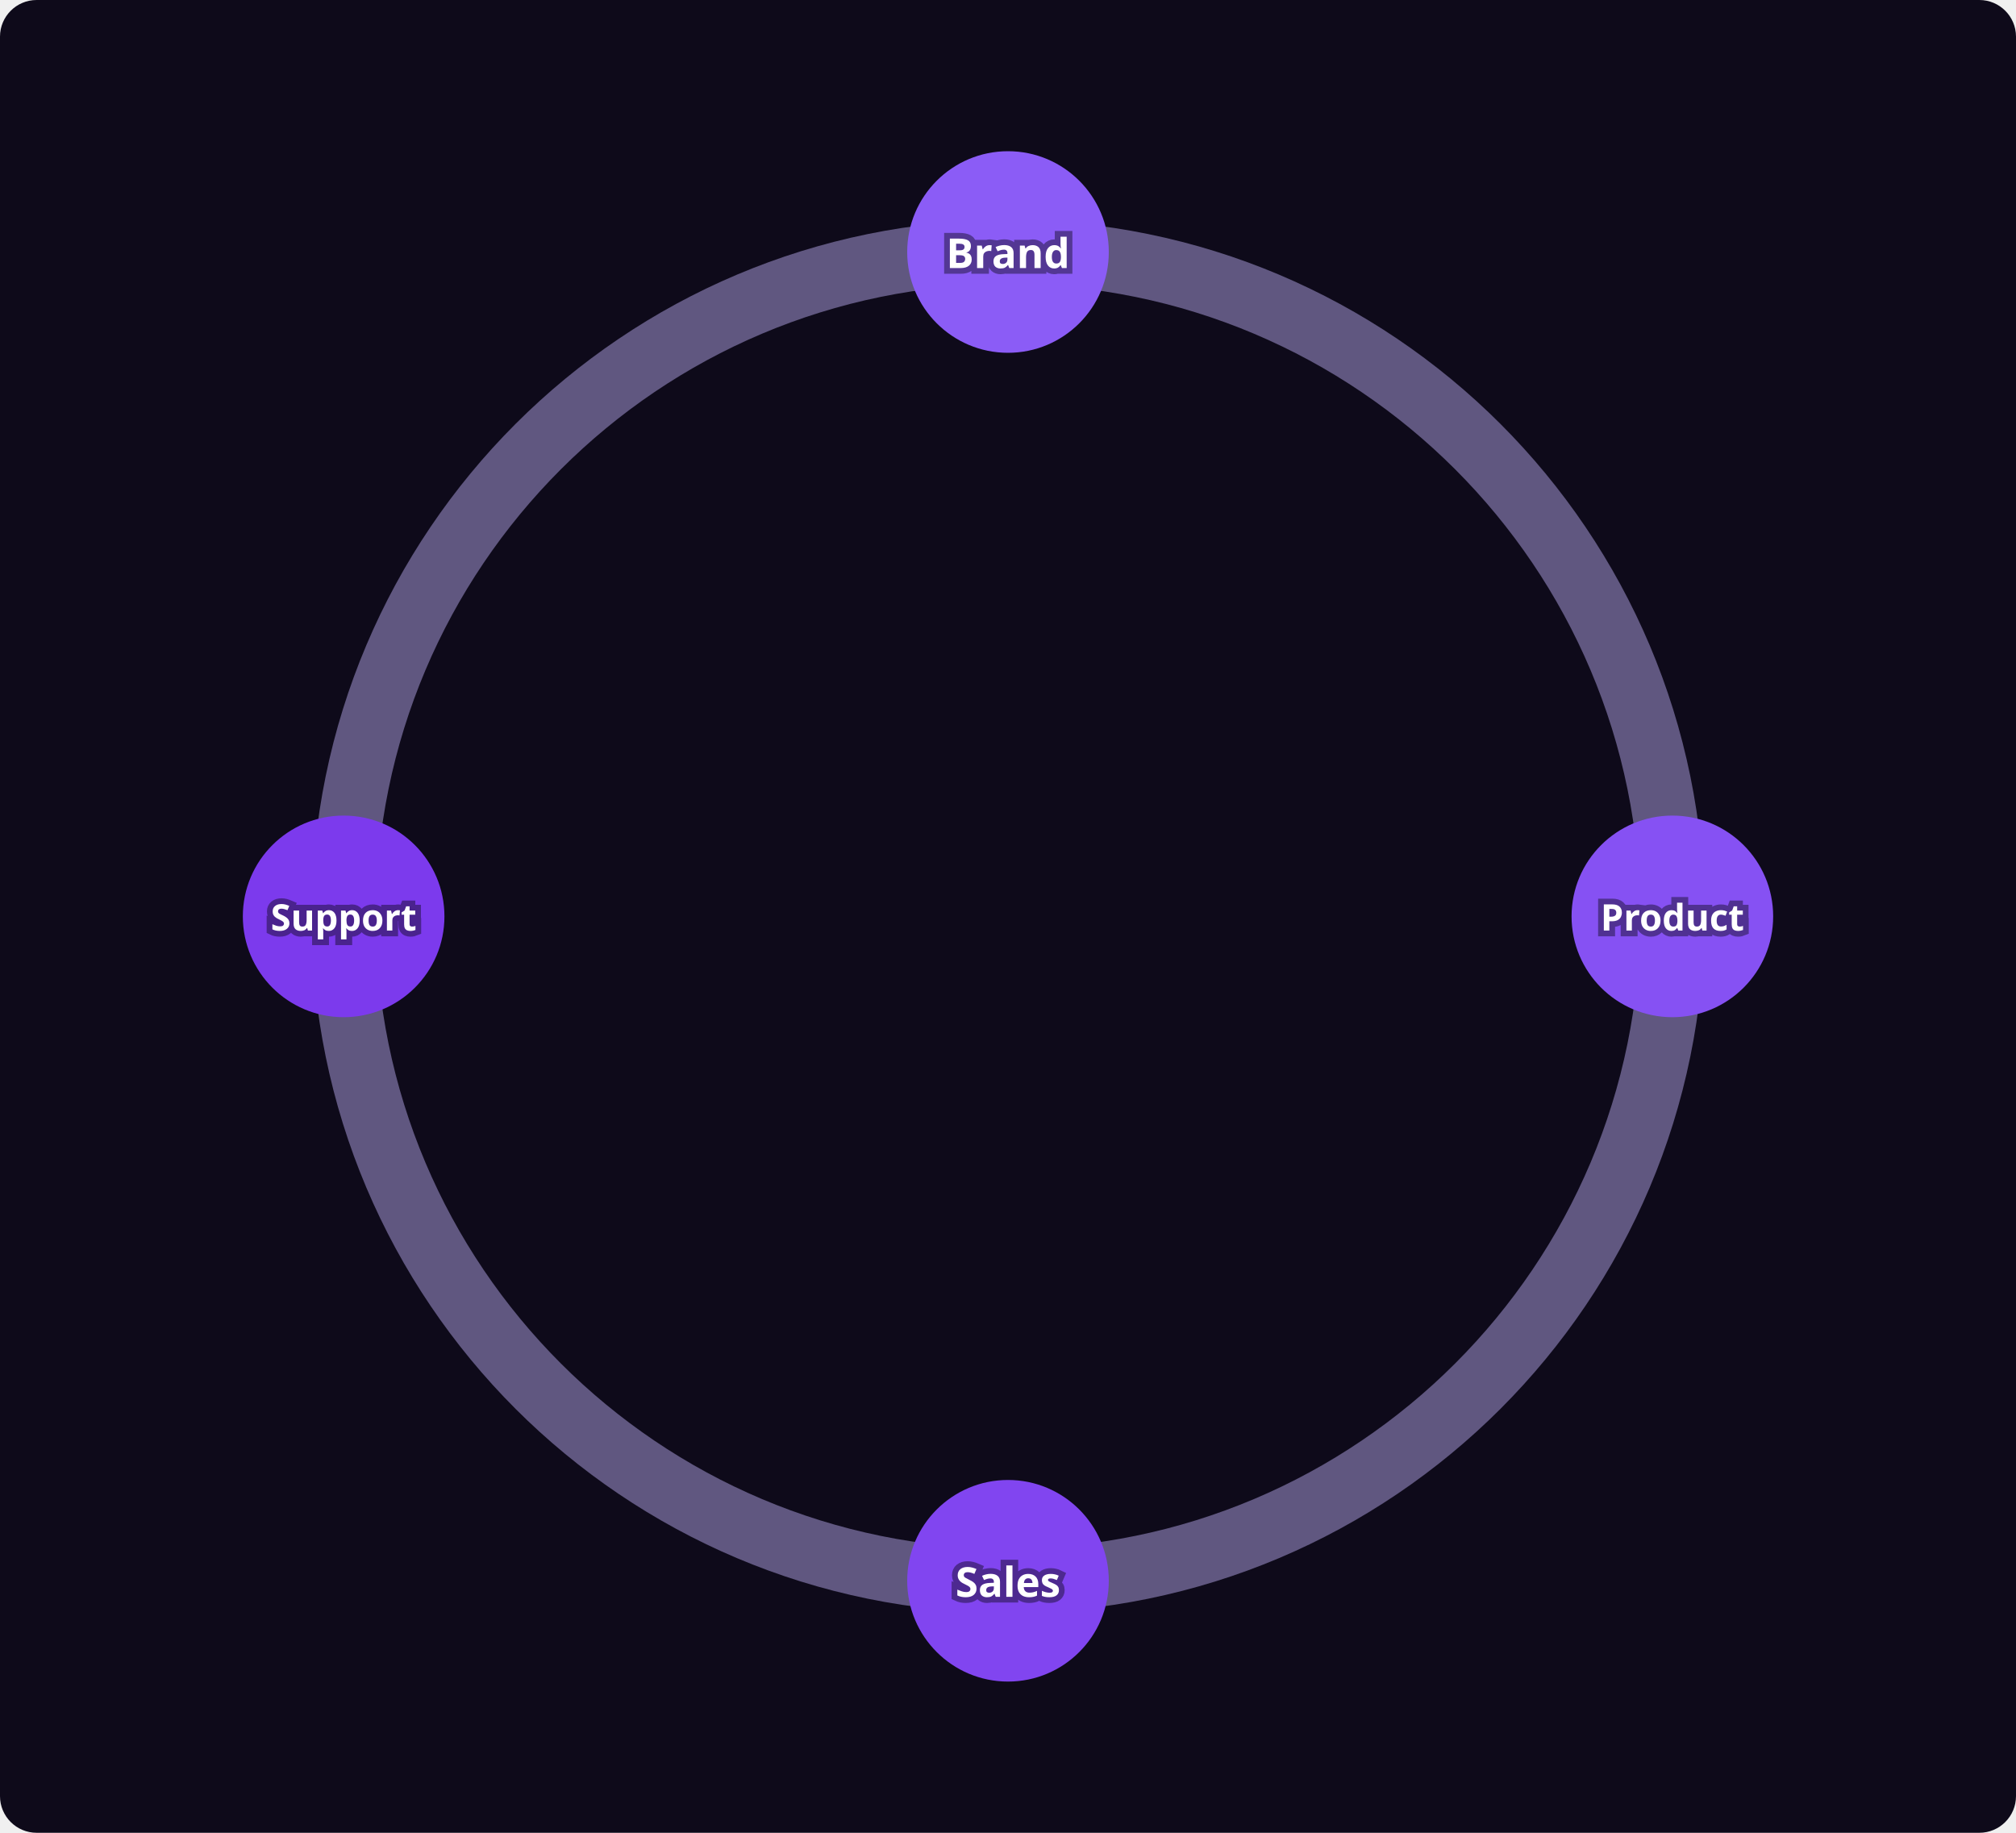
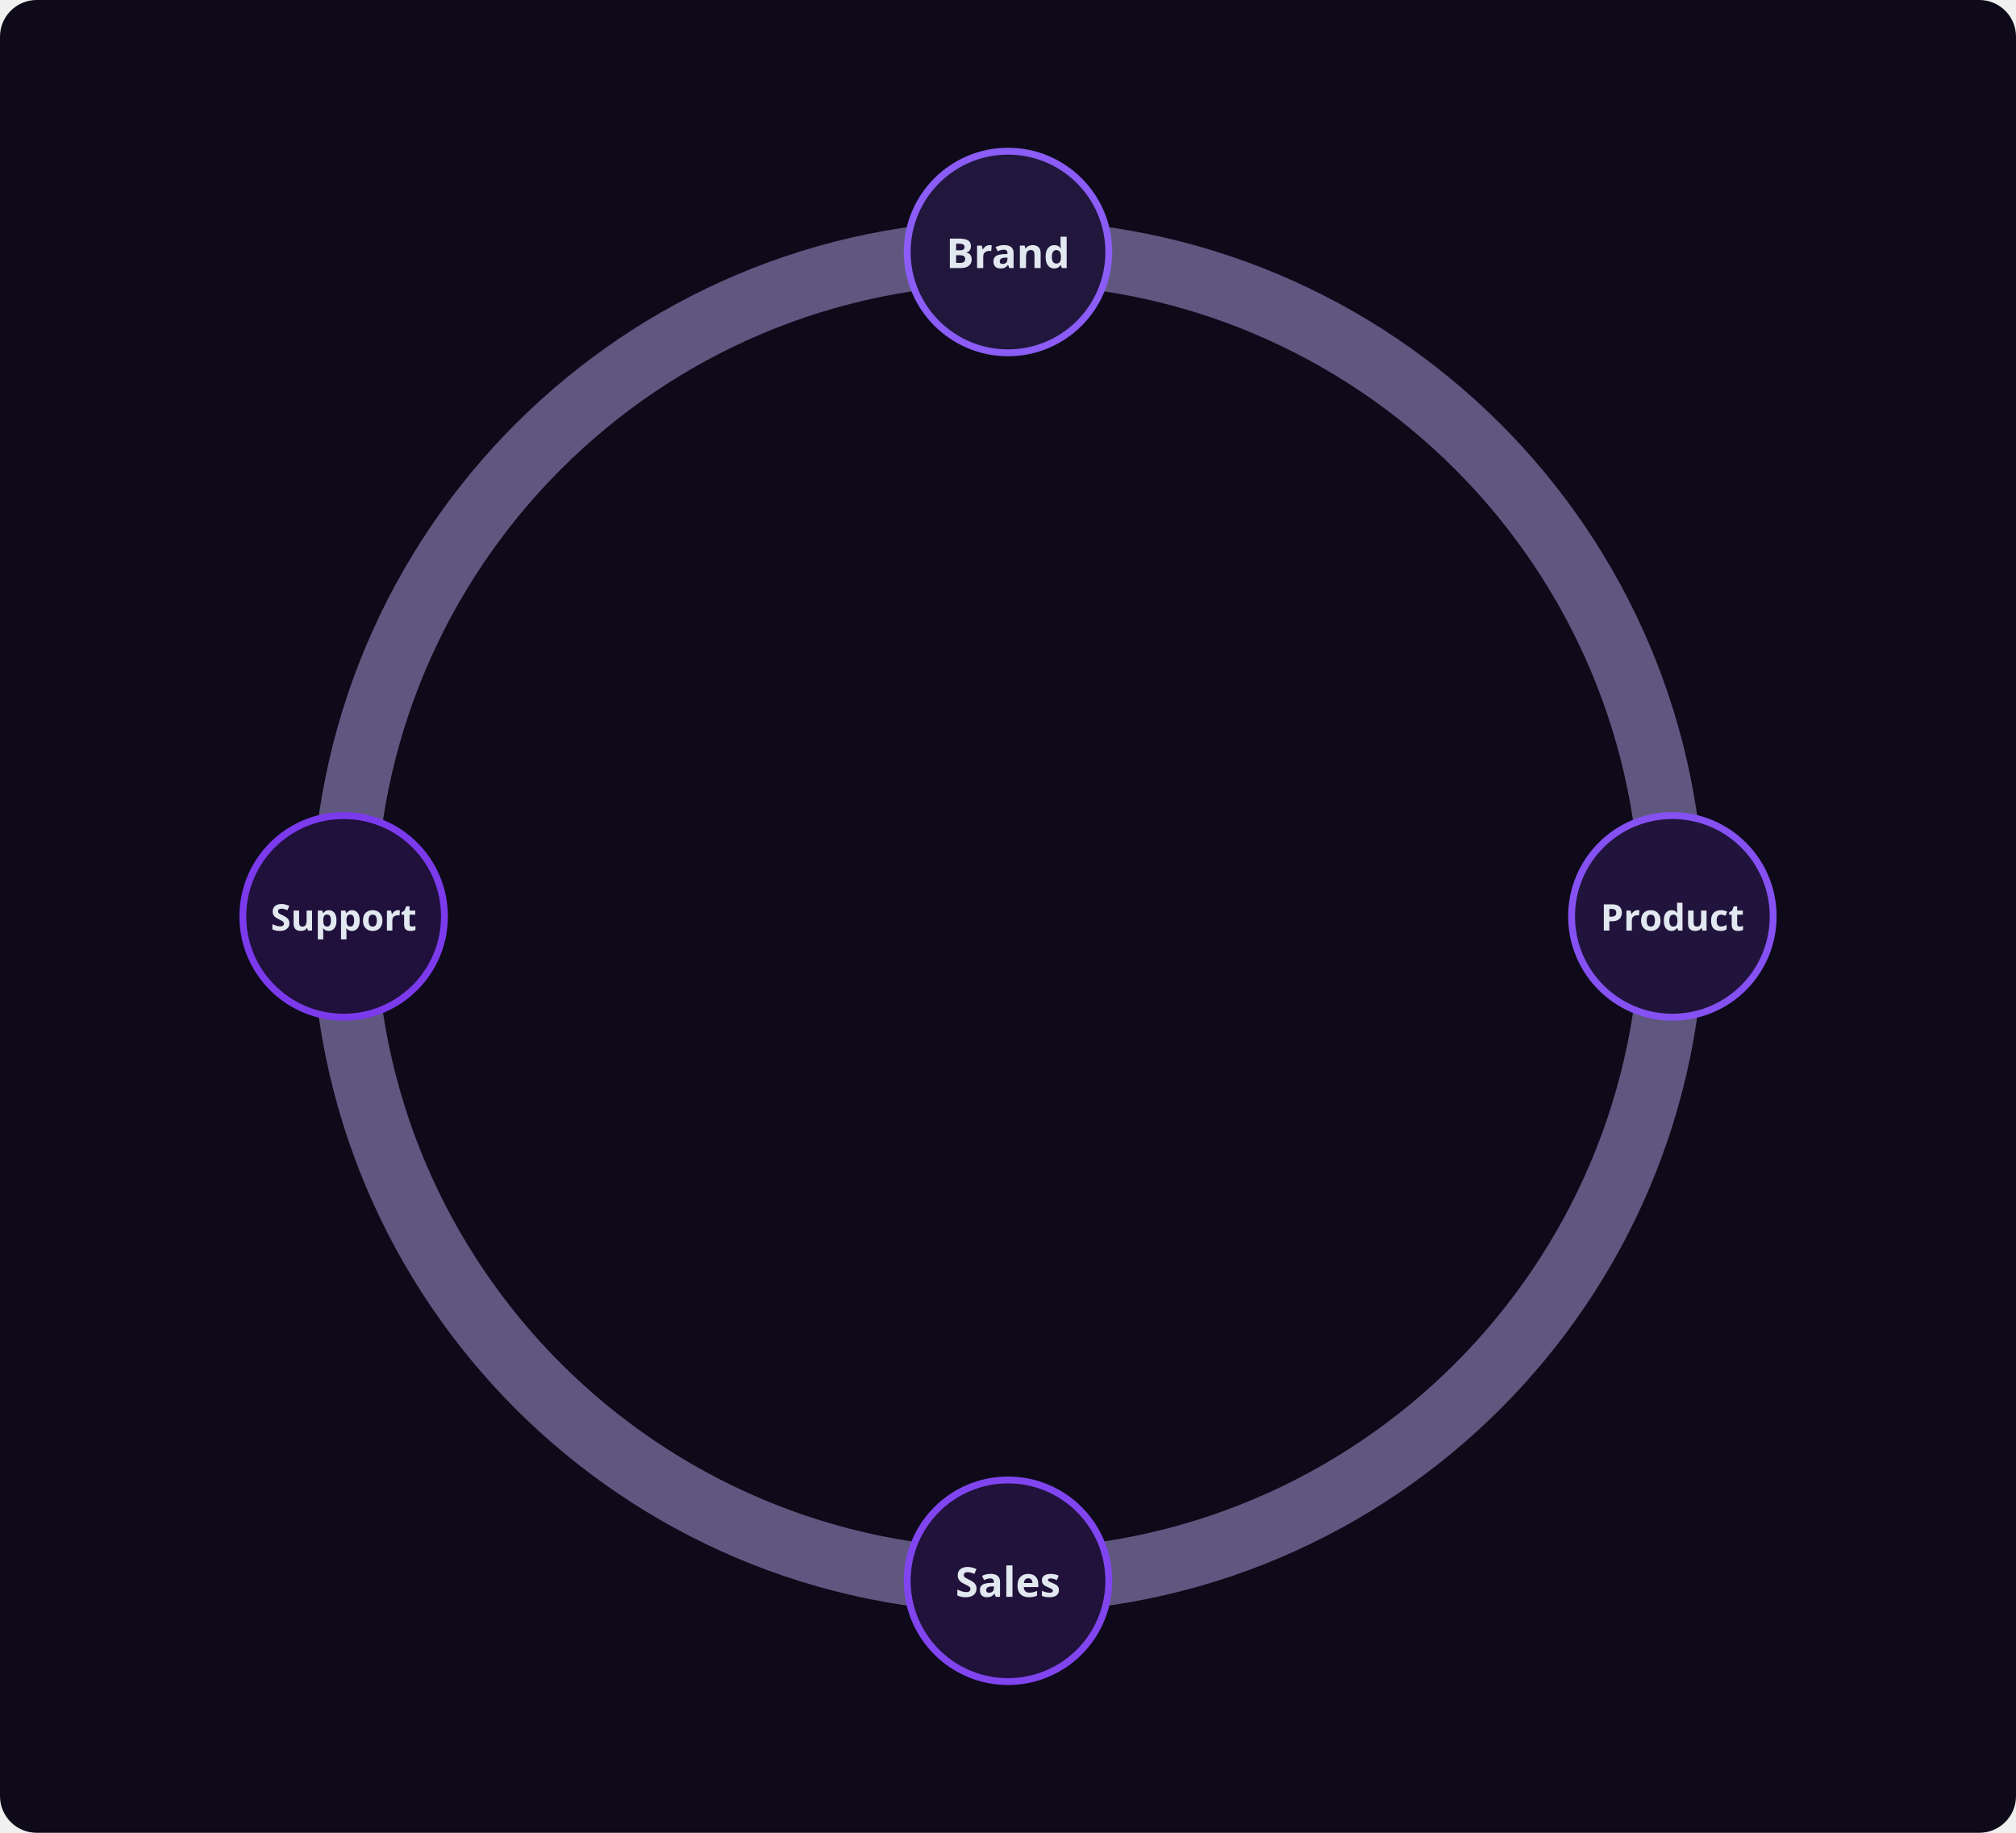
<svg xmlns="http://www.w3.org/2000/svg" data-mdart-scope="mdart-s1rvgz3m" viewBox="0 0 440 400" style="width:100%;height:auto">
  <rect width="440" height="400" fill="#0e0a1a" rx="8" />
  <style>@keyframes mdart-s1rvgz3m-mdart-enter{from{opacity:0}to{opacity:1}}@keyframes mdart-s1rvgz3m-mdart-bar-grow{from{transform:matrix(0,0,0,1,0,0)}to{transform:matrix(1,0,0,1,0,0)}}@keyframes mdart-s1rvgz3m-mdart-stroke-grow{from{stroke-dashoffset:1}to{stroke-dashoffset:0}}@keyframes mdart-s1rvgz3m-mdart-marker-pop{from{opacity:0}to{opacity:1}}@keyframes mdart-s1rvgz3m-mdart-loop{0%,100%{transform:scale(1.03)}18.1%{transform:scale(1)}94.4%{transform:scale(1)}}@keyframes mdart-s1rvgz3m-mdart-bright-loop{0%,100%{filter:brightness(1.4) saturate(1.25) drop-shadow(0 0 6px rgba(255,255,255,.4))}18.1%{filter:brightness(1) saturate(1)}94.4%{filter:brightness(1) saturate(1)}}[data-mdart-scope="mdart-s1rvgz3m"] .mdart-n0{transform-box:fill-box;transform-origin:50% 50%;animation:mdart-s1rvgz3m-mdart-loop 9000ms ease-in-out 3876ms infinite,mdart-s1rvgz3m-mdart-enter 576ms ease-out 0ms 1 both}[data-mdart-scope="mdart-s1rvgz3m"] .mdart-n0 rect:not(.mdart-no-glow),[data-mdart-scope="mdart-s1rvgz3m"] .mdart-n0 circle:not(.mdart-no-glow),[data-mdart-scope="mdart-s1rvgz3m"] .mdart-n0 polygon:not(.mdart-no-glow),[data-mdart-scope="mdart-s1rvgz3m"] .mdart-n0 ellipse:not(.mdart-no-glow){animation:mdart-s1rvgz3m-mdart-bright-loop 9000ms ease-in-out 3876ms infinite}[data-mdart-scope="mdart-s1rvgz3m"] .mdart-n0 .mdart-glow-text{animation:mdart-s1rvgz3m-mdart-bright-loop 9000ms ease-in-out 3876ms infinite}[data-mdart-scope="mdart-s1rvgz3m"] .mdart-n0 .mdart-glow-stroke{animation:mdart-s1rvgz3m-mdart-bright-loop 9000ms ease-in-out 3876ms infinite}[data-mdart-scope="mdart-s1rvgz3m"] .mdart-n0 .mdart-bar-grow{transform-box:fill-box;transform-origin:left center;animation:mdart-s1rvgz3m-mdart-bar-grow 900ms ease-out 432ms 1 both}[data-mdart-scope="mdart-s1rvgz3m"] .mdart-n0 .mdart-stroke-grow{stroke-dasharray:1;stroke-dashoffset:1;animation:mdart-s1rvgz3m-mdart-stroke-grow 900ms ease-out 432ms 1 both}[data-mdart-scope="mdart-s1rvgz3m"] .mdart-n0 .mdart-marker-pop{opacity:0;animation:mdart-s1rvgz3m-mdart-marker-pop 180ms ease-out 1332ms 1 both}[data-mdart-scope="mdart-s1rvgz3m"] .mdart-arr-n0{animation:mdart-s1rvgz3m-mdart-enter 576ms ease-out 0ms 1 both}[data-mdart-scope="mdart-s1rvgz3m"] .mdart-n1{transform-box:fill-box;transform-origin:50% 50%;animation:mdart-s1rvgz3m-mdart-loop 9000ms ease-in-out 5676ms infinite,mdart-s1rvgz3m-mdart-enter 576ms ease-out 800ms 1 both}[data-mdart-scope="mdart-s1rvgz3m"] .mdart-n1 rect:not(.mdart-no-glow),[data-mdart-scope="mdart-s1rvgz3m"] .mdart-n1 circle:not(.mdart-no-glow),[data-mdart-scope="mdart-s1rvgz3m"] .mdart-n1 polygon:not(.mdart-no-glow),[data-mdart-scope="mdart-s1rvgz3m"] .mdart-n1 ellipse:not(.mdart-no-glow){animation:mdart-s1rvgz3m-mdart-bright-loop 9000ms ease-in-out 5676ms infinite}[data-mdart-scope="mdart-s1rvgz3m"] .mdart-n1 .mdart-glow-text{animation:mdart-s1rvgz3m-mdart-bright-loop 9000ms ease-in-out 5676ms infinite}[data-mdart-scope="mdart-s1rvgz3m"] .mdart-n1 .mdart-glow-stroke{animation:mdart-s1rvgz3m-mdart-bright-loop 9000ms ease-in-out 5676ms infinite}[data-mdart-scope="mdart-s1rvgz3m"] .mdart-n1 .mdart-bar-grow{transform-box:fill-box;transform-origin:left center;animation:mdart-s1rvgz3m-mdart-bar-grow 900ms ease-out 1232ms 1 both}[data-mdart-scope="mdart-s1rvgz3m"] .mdart-n1 .mdart-stroke-grow{stroke-dasharray:1;stroke-dashoffset:1;animation:mdart-s1rvgz3m-mdart-stroke-grow 900ms ease-out 1232ms 1 both}[data-mdart-scope="mdart-s1rvgz3m"] .mdart-n1 .mdart-marker-pop{opacity:0;animation:mdart-s1rvgz3m-mdart-marker-pop 180ms ease-out 2132ms 1 both}[data-mdart-scope="mdart-s1rvgz3m"] .mdart-arr-n1{animation:mdart-s1rvgz3m-mdart-enter 576ms ease-out 800ms 1 both}[data-mdart-scope="mdart-s1rvgz3m"] .mdart-n2{transform-box:fill-box;transform-origin:50% 50%;animation:mdart-s1rvgz3m-mdart-loop 9000ms ease-in-out 7476ms infinite,mdart-s1rvgz3m-mdart-enter 576ms ease-out 1600ms 1 both}[data-mdart-scope="mdart-s1rvgz3m"] .mdart-n2 rect:not(.mdart-no-glow),[data-mdart-scope="mdart-s1rvgz3m"] .mdart-n2 circle:not(.mdart-no-glow),[data-mdart-scope="mdart-s1rvgz3m"] .mdart-n2 polygon:not(.mdart-no-glow),[data-mdart-scope="mdart-s1rvgz3m"] .mdart-n2 ellipse:not(.mdart-no-glow){animation:mdart-s1rvgz3m-mdart-bright-loop 9000ms ease-in-out 7476ms infinite}[data-mdart-scope="mdart-s1rvgz3m"] .mdart-n2 .mdart-glow-text{animation:mdart-s1rvgz3m-mdart-bright-loop 9000ms ease-in-out 7476ms infinite}[data-mdart-scope="mdart-s1rvgz3m"] .mdart-n2 .mdart-glow-stroke{animation:mdart-s1rvgz3m-mdart-bright-loop 9000ms ease-in-out 7476ms infinite}[data-mdart-scope="mdart-s1rvgz3m"] .mdart-n2 .mdart-bar-grow{transform-box:fill-box;transform-origin:left center;animation:mdart-s1rvgz3m-mdart-bar-grow 900ms ease-out 2032ms 1 both}[data-mdart-scope="mdart-s1rvgz3m"] .mdart-n2 .mdart-stroke-grow{stroke-dasharray:1;stroke-dashoffset:1;animation:mdart-s1rvgz3m-mdart-stroke-grow 900ms ease-out 2032ms 1 both}[data-mdart-scope="mdart-s1rvgz3m"] .mdart-n2 .mdart-marker-pop{opacity:0;animation:mdart-s1rvgz3m-mdart-marker-pop 180ms ease-out 2932ms 1 both}[data-mdart-scope="mdart-s1rvgz3m"] .mdart-arr-n2{animation:mdart-s1rvgz3m-mdart-enter 576ms ease-out 1600ms 1 both}[data-mdart-scope="mdart-s1rvgz3m"] .mdart-n3{transform-box:fill-box;transform-origin:50% 50%;animation:mdart-s1rvgz3m-mdart-loop 9000ms ease-in-out 9276ms infinite,mdart-s1rvgz3m-mdart-enter 576ms ease-out 2400ms 1 both}[data-mdart-scope="mdart-s1rvgz3m"] .mdart-n3 rect:not(.mdart-no-glow),[data-mdart-scope="mdart-s1rvgz3m"] .mdart-n3 circle:not(.mdart-no-glow),[data-mdart-scope="mdart-s1rvgz3m"] .mdart-n3 polygon:not(.mdart-no-glow),[data-mdart-scope="mdart-s1rvgz3m"] .mdart-n3 ellipse:not(.mdart-no-glow){animation:mdart-s1rvgz3m-mdart-bright-loop 9000ms ease-in-out 9276ms infinite}[data-mdart-scope="mdart-s1rvgz3m"] .mdart-n3 .mdart-glow-text{animation:mdart-s1rvgz3m-mdart-bright-loop 9000ms ease-in-out 9276ms infinite}[data-mdart-scope="mdart-s1rvgz3m"] .mdart-n3 .mdart-glow-stroke{animation:mdart-s1rvgz3m-mdart-bright-loop 9000ms ease-in-out 9276ms infinite}[data-mdart-scope="mdart-s1rvgz3m"] .mdart-n3 .mdart-bar-grow{transform-box:fill-box;transform-origin:left center;animation:mdart-s1rvgz3m-mdart-bar-grow 900ms ease-out 2832ms 1 both}[data-mdart-scope="mdart-s1rvgz3m"] .mdart-n3 .mdart-stroke-grow{stroke-dasharray:1;stroke-dashoffset:1;animation:mdart-s1rvgz3m-mdart-stroke-grow 900ms ease-out 2832ms 1 both}[data-mdart-scope="mdart-s1rvgz3m"] .mdart-n3 .mdart-marker-pop{opacity:0;animation:mdart-s1rvgz3m-mdart-marker-pop 180ms ease-out 3732ms 1 both}[data-mdart-scope="mdart-s1rvgz3m"] .mdart-arr-n3{animation:mdart-s1rvgz3m-mdart-enter 576ms ease-out 2400ms 1 both}</style>
  <circle cx="220" cy="200" r="145" fill="none" stroke="#c4b5fd" stroke-width="14" opacity="0.45" />
  <g class="mdart-n0">
-     <circle cx="220.0" cy="55.0" r="22" fill="#8b5cf6" />
-     <text x="220.0" y="58.5" text-anchor="middle" font-size="9" fill="#ffffff" stroke="#000000" stroke-opacity="0.4" stroke-width="2.5" paint-order="stroke fill" font-family="'Noto Sans', 'Noto Sans CJK', Inter, -apple-system, BlinkMacSystemFont, 'Segoe UI', Roboto, 'Helvetica Neue', Arial, sans-serif" font-weight="600">
+     <circle cx="220.0" cy="55.0" r="22" fill="#0e0a1a" />
+     <circle cx="220.0" cy="55.0" r="22" fill="#8b5cf628" stroke="#8b5cf6" stroke-width="1.5" />
+     <text x="220.0" y="58.5" text-anchor="middle" font-size="9" fill="#e2e8f0" font-family="'Noto Sans', 'Noto Sans CJK', Inter, -apple-system, BlinkMacSystemFont, 'Segoe UI', Roboto, 'Helvetica Neue', Arial, sans-serif" font-weight="600">
      <tspan>Brand</tspan>
    </text>
  </g>
  <g class="mdart-n1">
-     <circle cx="365.0" cy="200.0" r="22" fill="#8651f3" />
-     <text x="365.0" y="203.1" text-anchor="middle" font-size="8" fill="#ffffff" stroke="#000000" stroke-opacity="0.4" stroke-width="2.5" paint-order="stroke fill" font-family="'Noto Sans', 'Noto Sans CJK', Inter, -apple-system, BlinkMacSystemFont, 'Segoe UI', Roboto, 'Helvetica Neue', Arial, sans-serif" font-weight="600">
+     <circle cx="365.0" cy="200.0" r="22" fill="#0e0a1a" />
+     <circle cx="365.0" cy="200.0" r="22" fill="#8651f328" stroke="#8651f3" stroke-width="1.5" />
+     <text x="365.0" y="203.1" text-anchor="middle" font-size="8" fill="#e2e8f0" font-family="'Noto Sans', 'Noto Sans CJK', Inter, -apple-system, BlinkMacSystemFont, 'Segoe UI', Roboto, 'Helvetica Neue', Arial, sans-serif" font-weight="600">
      <tspan>Product</tspan>
    </text>
  </g>
  <g class="mdart-n2">
-     <circle cx="220.0" cy="345.0" r="22" fill="#8145f0" />
-     <text x="220.0" y="348.5" text-anchor="middle" font-size="9" fill="#ffffff" stroke="#000000" stroke-opacity="0.4" stroke-width="2.5" paint-order="stroke fill" font-family="'Noto Sans', 'Noto Sans CJK', Inter, -apple-system, BlinkMacSystemFont, 'Segoe UI', Roboto, 'Helvetica Neue', Arial, sans-serif" font-weight="600">
+     <circle cx="220.0" cy="345.0" r="22" fill="#0e0a1a" />
+     <circle cx="220.0" cy="345.0" r="22" fill="#8145f028" stroke="#8145f0" stroke-width="1.5" />
+     <text x="220.0" y="348.5" text-anchor="middle" font-size="9" fill="#e2e8f0" font-family="'Noto Sans', 'Noto Sans CJK', Inter, -apple-system, BlinkMacSystemFont, 'Segoe UI', Roboto, 'Helvetica Neue', Arial, sans-serif" font-weight="600">
      <tspan>Sales</tspan>
    </text>
  </g>
  <g class="mdart-n3">
-     <circle cx="75.0" cy="200.0" r="22" fill="#7c3aed" />
-     <text x="75.0" y="203.1" text-anchor="middle" font-size="8" fill="#ffffff" stroke="#000000" stroke-opacity="0.4" stroke-width="2.5" paint-order="stroke fill" font-family="'Noto Sans', 'Noto Sans CJK', Inter, -apple-system, BlinkMacSystemFont, 'Segoe UI', Roboto, 'Helvetica Neue', Arial, sans-serif" font-weight="600">
+     <circle cx="75.0" cy="200.0" r="22" fill="#0e0a1a" />
+     <circle cx="75.0" cy="200.0" r="22" fill="#7c3aed28" stroke="#7c3aed" stroke-width="1.5" />
+     <text x="75.0" y="203.1" text-anchor="middle" font-size="8" fill="#e2e8f0" font-family="'Noto Sans', 'Noto Sans CJK', Inter, -apple-system, BlinkMacSystemFont, 'Segoe UI', Roboto, 'Helvetica Neue', Arial, sans-serif" font-weight="600">
      <tspan>Support</tspan>
    </text>
  </g>
</svg>
